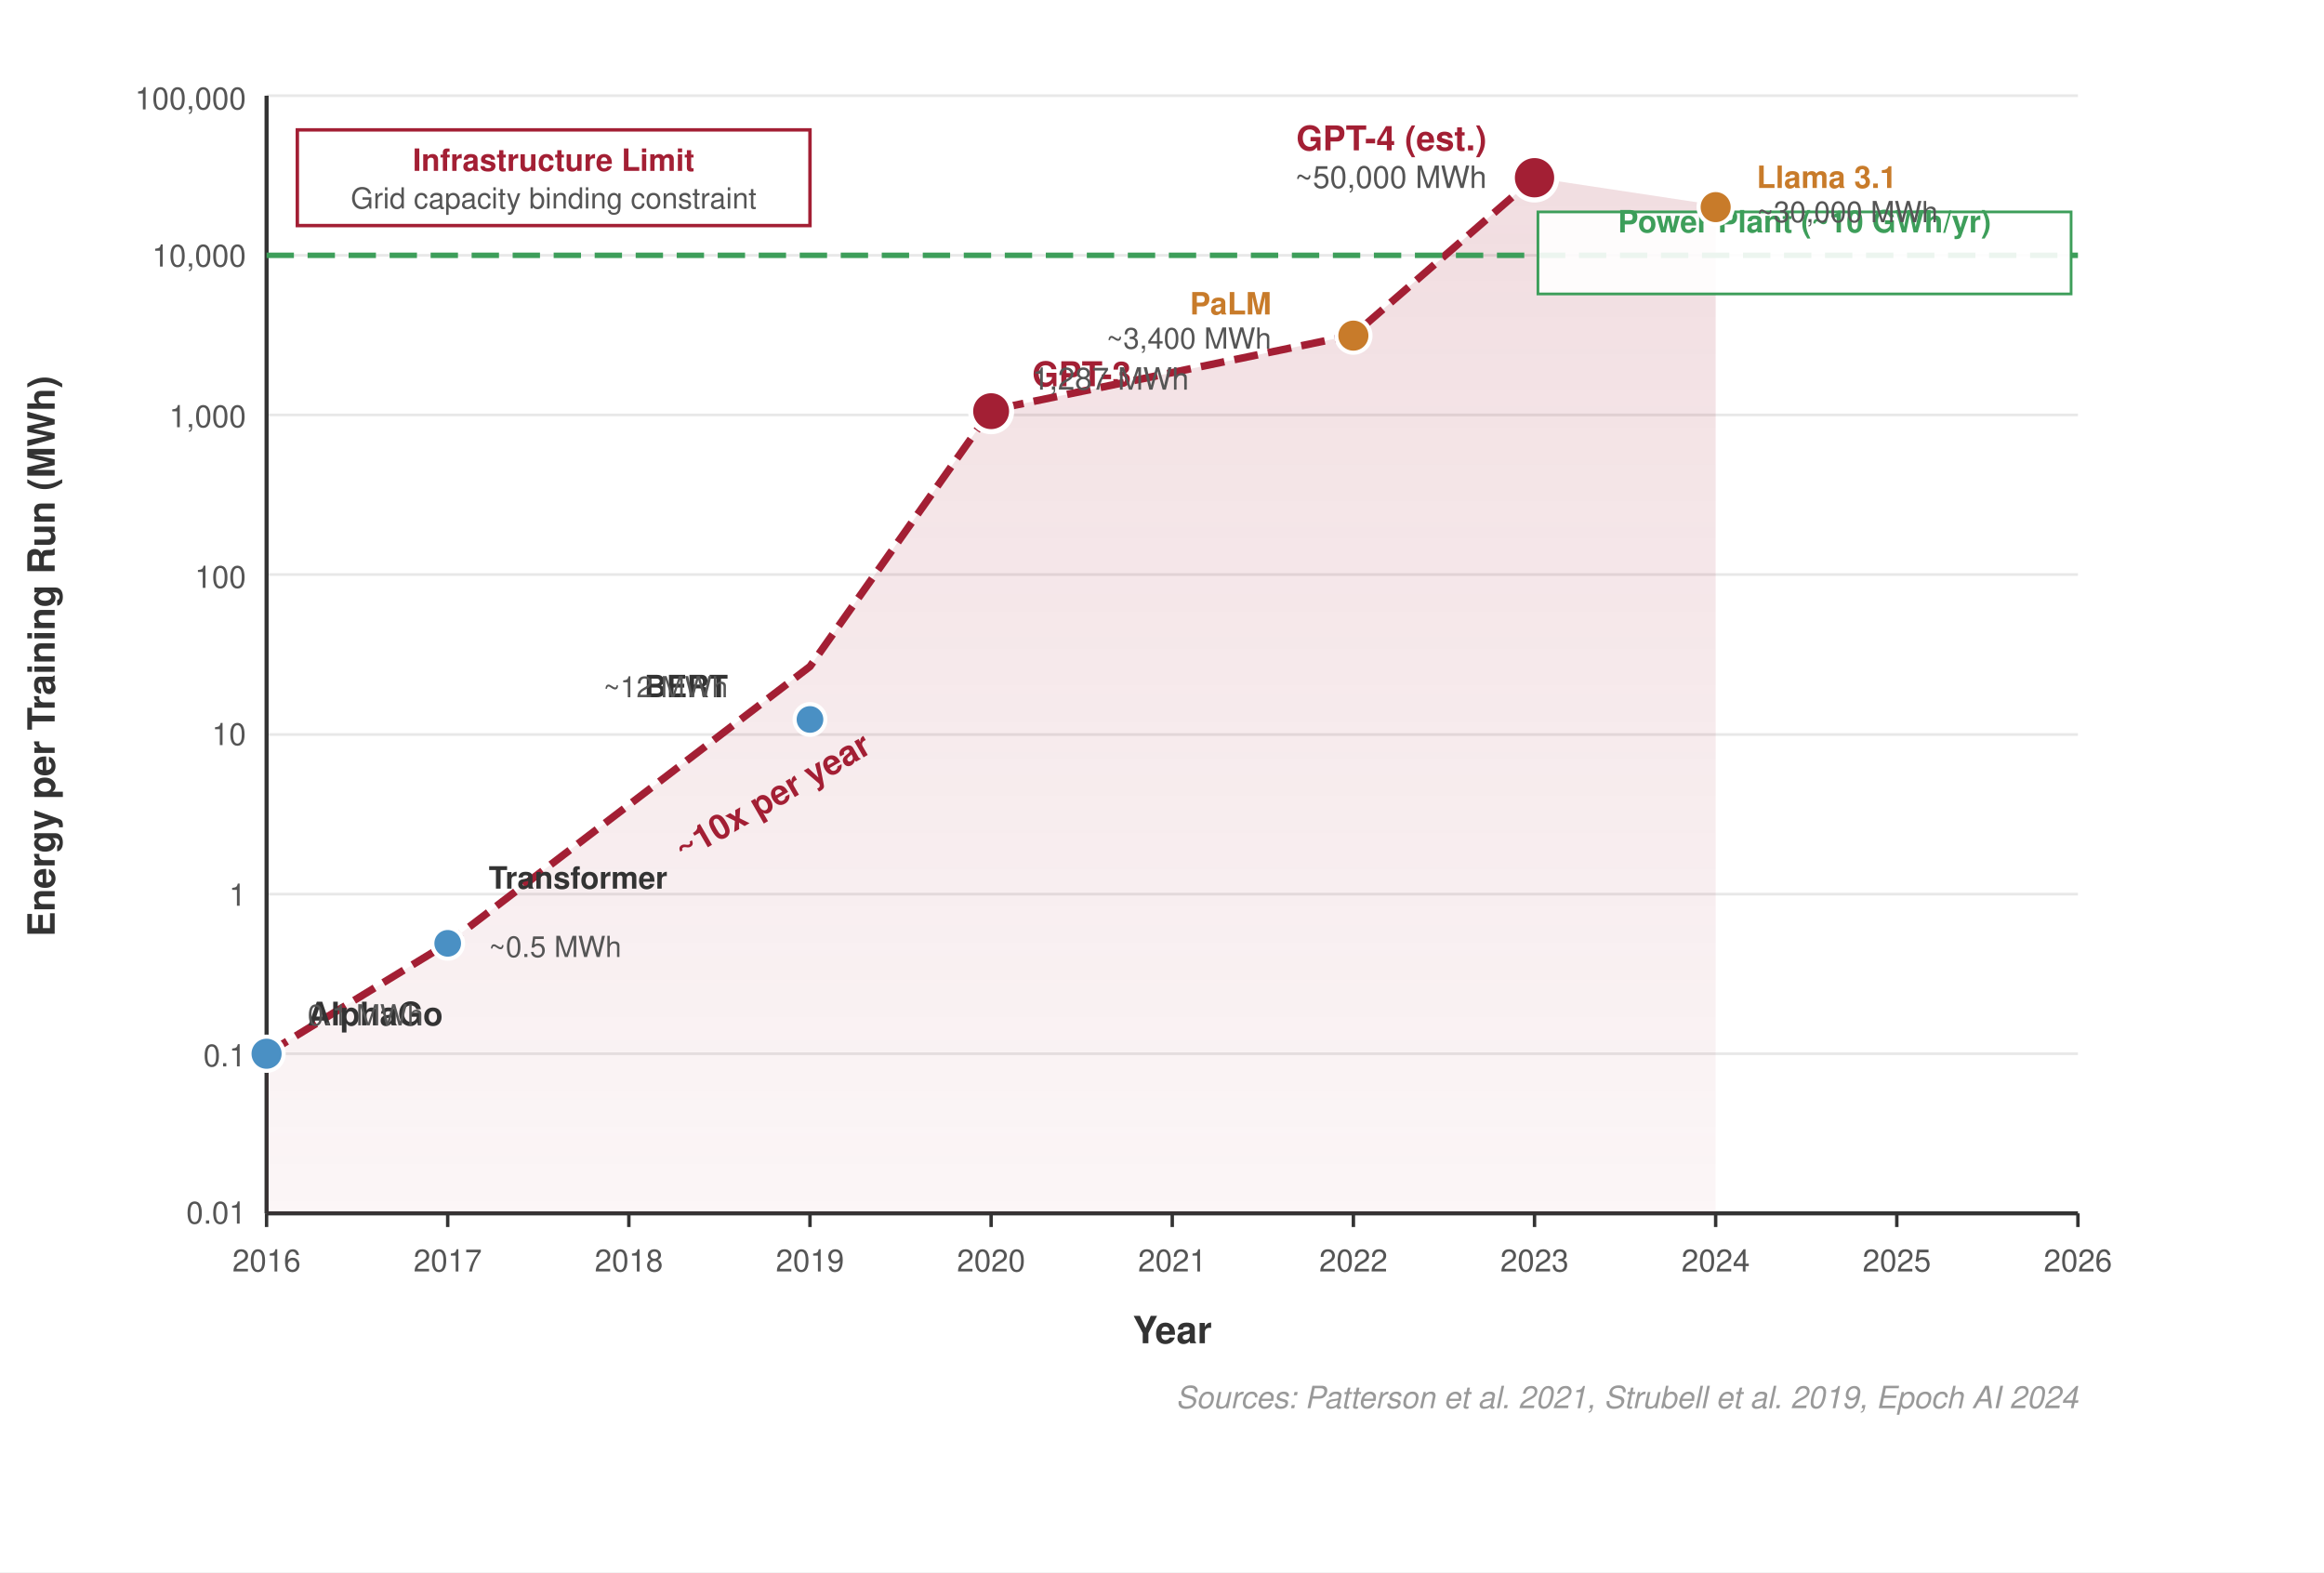
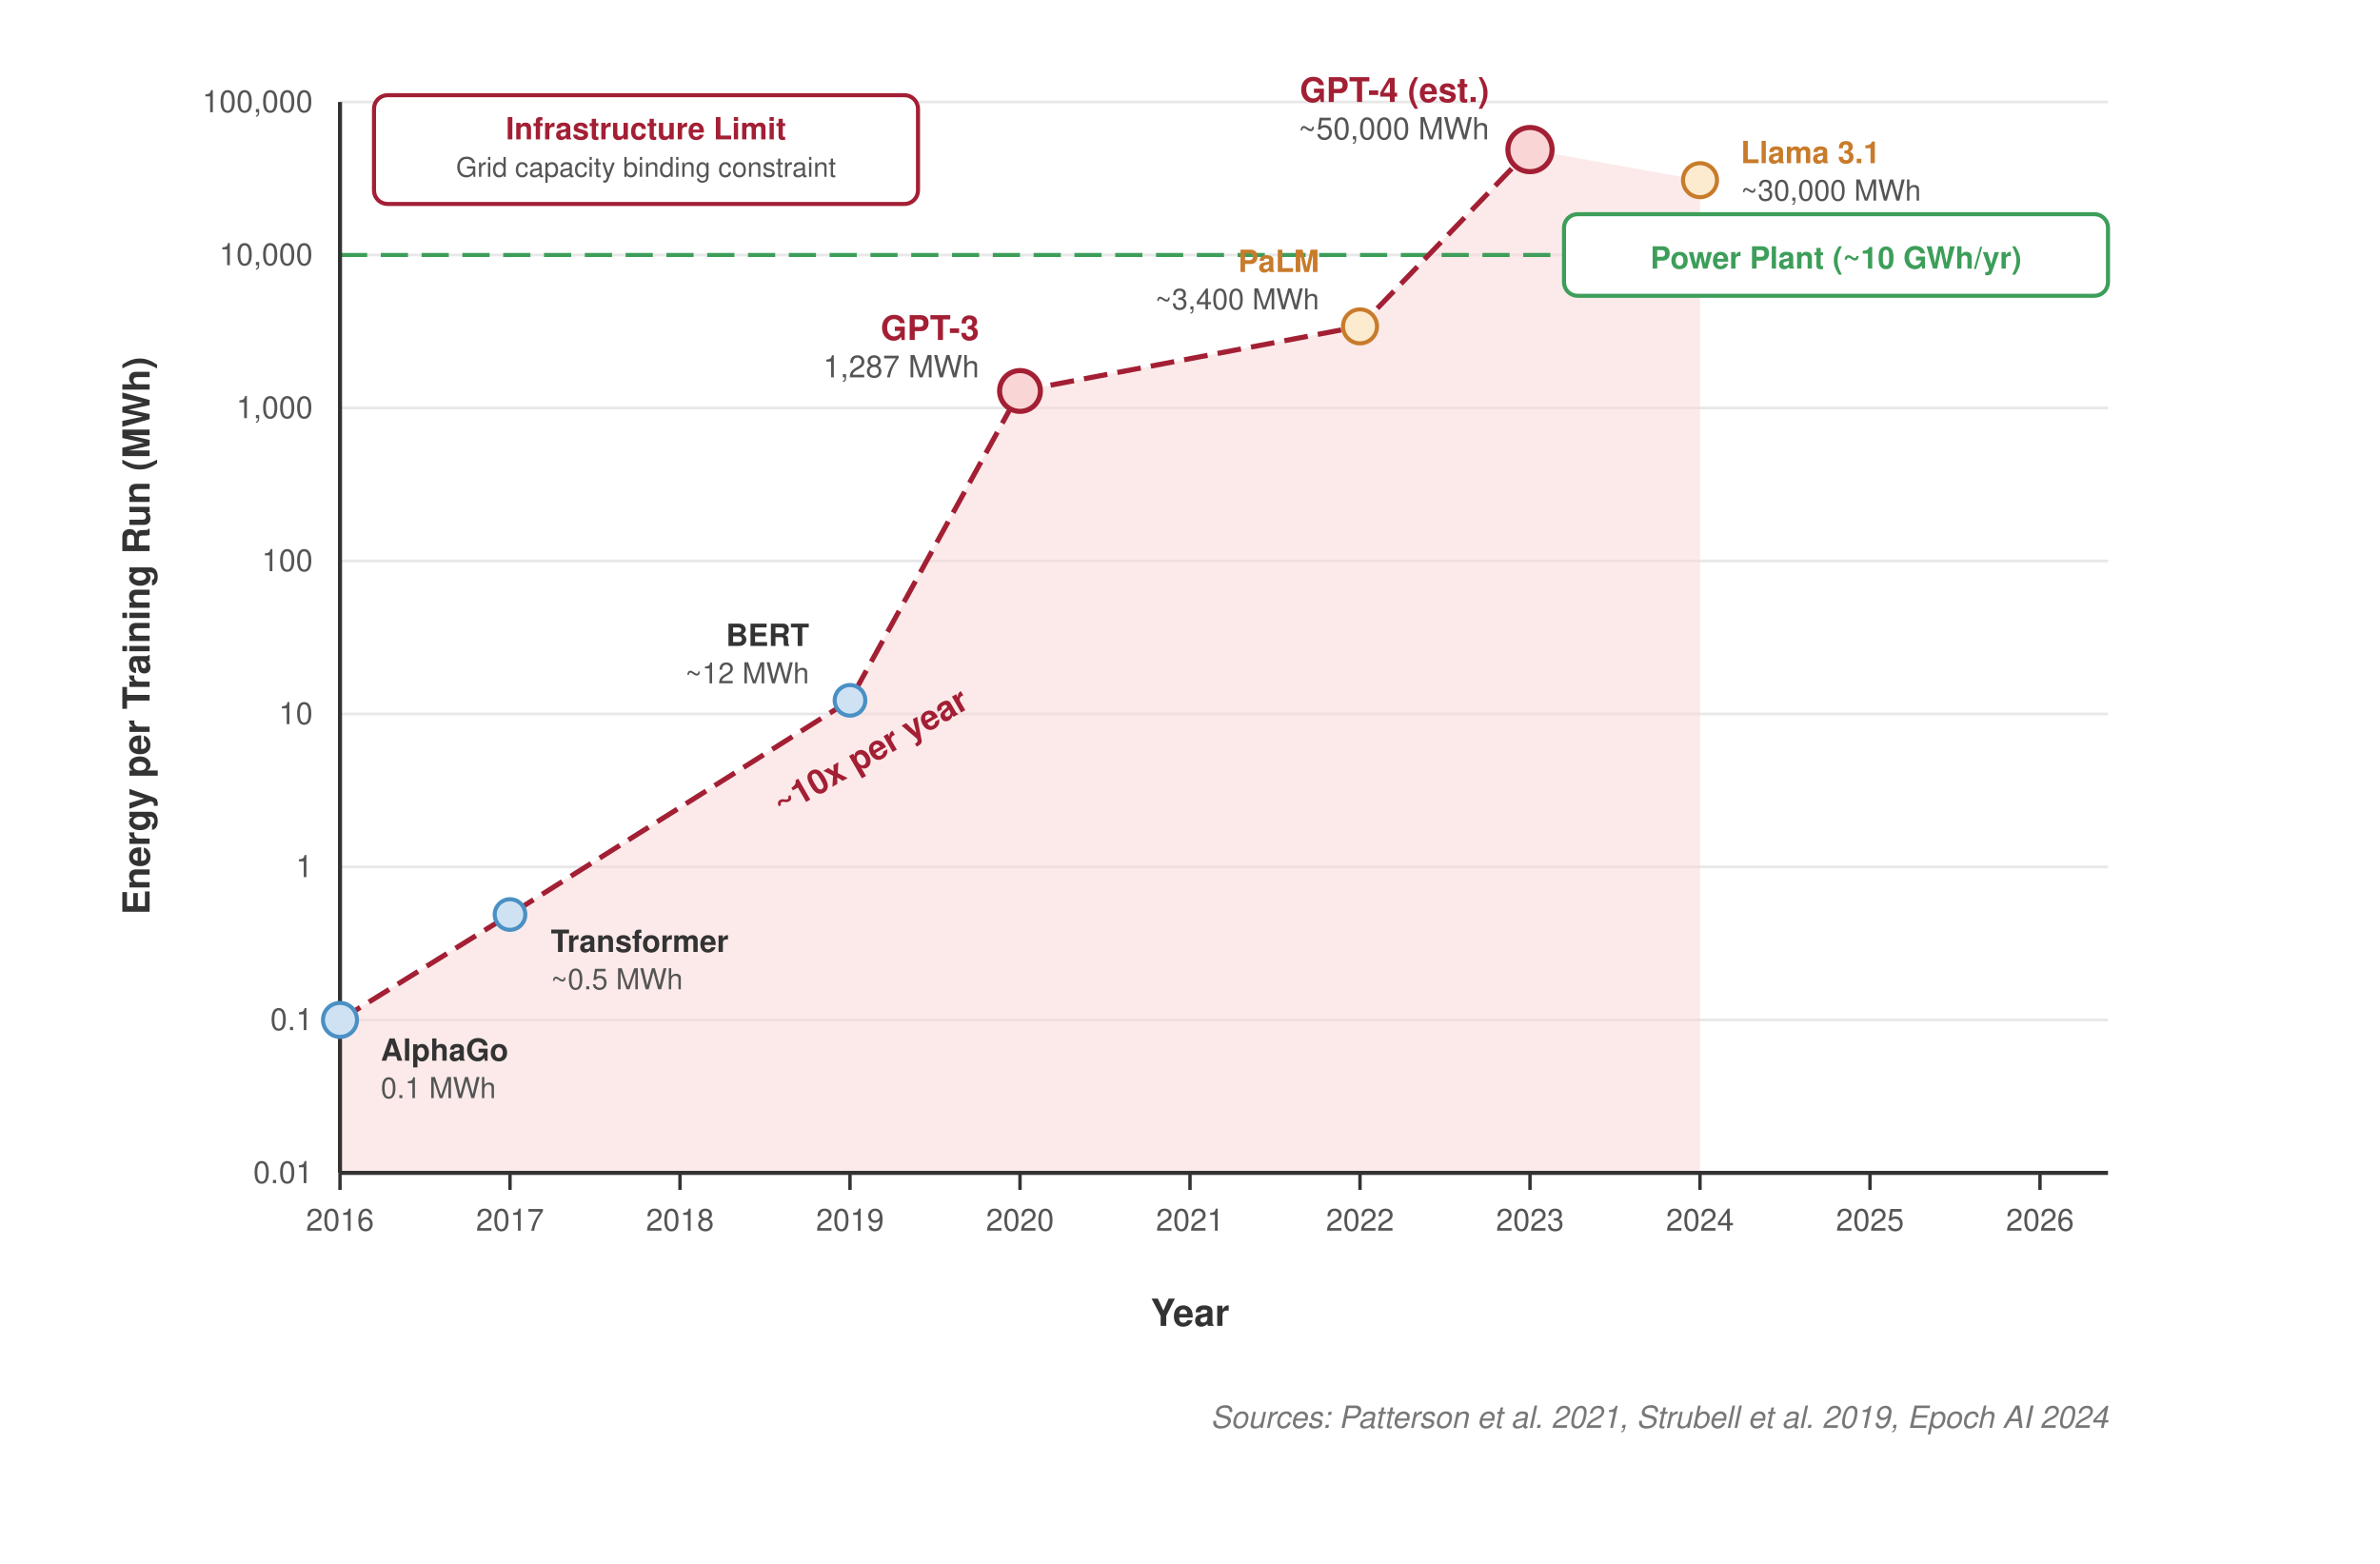
- <svg xmlns="http://www.w3.org/2000/svg" viewBox="0 0 680 460" font-family="Helvetica Neue, Helvetica, Arial, sans-serif">
-   <rect width="680" height="460" fill="#fff" />
-   <defs>
-     <marker id="arrow" markerWidth="8" markerHeight="6" refX="7" refY="3" orient="auto">
-       <path d="M0,0 L8,3 L0,6 Z" fill="#333" />
-     </marker>
-     <linearGradient id="deficitFill" x1="0" y1="0" x2="0" y2="1">
-       <stop offset="0%" stop-color="#a31f34" stop-opacity="0.15" />
-       <stop offset="100%" stop-color="#a31f34" stop-opacity="0.04" />
-     </linearGradient>
-   </defs>
+ <svg xmlns="http://www.w3.org/2000/svg" viewBox="-20 0 700 460" font-family="Helvetica Neue, Helvetica, Arial, sans-serif">
+   <rect x="-20" y="0" width="700" height="460" fill="#ffffff" />
  <g stroke="#e8e8e8" stroke-width="0.8">
-     <line x1="78" y1="355" x2="608" y2="355" />
-     <line x1="78" y1="308.3" x2="608" y2="308.3" />
-     <line x1="78" y1="261.6" x2="608" y2="261.6" />
-     <line x1="78" y1="214.9" x2="608" y2="214.9" />
-     <line x1="78" y1="168.1" x2="608" y2="168.1" />
-     <line x1="78" y1="121.4" x2="608" y2="121.4" />
-     <line x1="78" y1="74.7" x2="608" y2="74.7" />
-     <line x1="78" y1="28" x2="608" y2="28" />
+     <line x1="80" y1="345" x2="600" y2="345" />
+     <line x1="80" y1="300" x2="600" y2="300" />
+     <line x1="80" y1="255" x2="600" y2="255" />
+     <line x1="80" y1="210" x2="600" y2="210" />
+     <line x1="80" y1="165" x2="600" y2="165" />
+     <line x1="80" y1="120" x2="600" y2="120" />
+     <line x1="80" y1="75" x2="600" y2="75" />
+     <line x1="80" y1="30" x2="600" y2="30" />
  </g>
-   <line x1="78" y1="355" x2="608" y2="355" stroke="#333" stroke-width="1.2" />
-   <line x1="78" y1="28" x2="78" y2="355" stroke="#333" stroke-width="1.2" />
-   <g font-size="9" fill="#555" text-anchor="end">
-     <text x="72" y="358">0.01</text>
-     <text x="72" y="312">0.1</text>
-     <text x="72" y="265">1</text>
-     <text x="72" y="218">10</text>
-     <text x="72" y="172">100</text>
-     <text x="72" y="125">1,000</text>
+   <path d="M80,300 L130,269 L230,206 L280,115 L380,96 L430,44 L480,53 L480,345 L80,345 Z" fill="#f9d6d5" fill-opacity="0.5" />
+   <line x1="80" y1="75" x2="600" y2="75" stroke="#3d9e5a" stroke-width="1.2" stroke-dasharray="8,4" />
+   <rect x="440" y="63" width="160" height="24" rx="4" fill="#ffffff" stroke="#3d9e5a" stroke-width="1.2" />
+   <text x="520" y="79" text-anchor="middle" font-size="9" font-weight="700" fill="#3d9e5a">Power Plant (~10 GWh/yr)</text>
+   <line x1="80" y1="30" x2="80" y2="345" stroke="#333333" stroke-width="1.2" />
+   <line x1="80" y1="345" x2="600" y2="345" stroke="#333333" stroke-width="1.2" />
+   <g font-size="9" fill="#555555" text-anchor="end">
+     <text x="72" y="348">0.01</text>
+     <text x="72" y="303">0.1</text>
+     <text x="72" y="258">1</text>
+     <text x="72" y="213">10</text>
+     <text x="72" y="168">100</text>
+     <text x="72" y="123">1,000</text>
    <text x="72" y="78">10,000</text>
-     <text x="72" y="32">100,000</text>
+     <text x="72" y="33">100,000</text>
  </g>
-   <text x="16" y="192" text-anchor="middle" font-size="11" font-weight="600" fill="#333" transform="rotate(-90,16,192)">Energy per Training Run (MWh)</text>
-   <g font-size="9" fill="#555" text-anchor="middle">
-     <text x="78" y="372">2016</text>
-     <text x="131" y="372">2017</text>
-     <text x="184" y="372">2018</text>
-     <text x="237" y="372">2019</text>
-     <text x="290" y="372">2020</text>
-     <text x="343" y="372">2021</text>
-     <text x="396" y="372">2022</text>
-     <text x="449" y="372">2023</text>
-     <text x="502" y="372">2024</text>
-     <text x="555" y="372">2025</text>
-     <text x="608" y="372">2026</text>
+   <text x="24" y="187" text-anchor="middle" font-size="11" font-weight="600" fill="#333333" transform="rotate(-90,24,187)">Energy per Training Run (MWh)</text>
+   <g font-size="9" fill="#555555" text-anchor="middle">
+     <text x="80" y="362">2016</text>
+     <text x="130" y="362">2017</text>
+     <text x="180" y="362">2018</text>
+     <text x="230" y="362">2019</text>
+     <text x="280" y="362">2020</text>
+     <text x="330" y="362">2021</text>
+     <text x="380" y="362">2022</text>
+     <text x="430" y="362">2023</text>
+     <text x="480" y="362">2024</text>
+     <text x="530" y="362">2025</text>
+     <text x="580" y="362">2026</text>
  </g>
-   <g stroke="#333" stroke-width="1">
-     <line x1="78" y1="355" x2="78" y2="359" />
-     <line x1="131" y1="355" x2="131" y2="359" />
-     <line x1="184" y1="355" x2="184" y2="359" />
-     <line x1="237" y1="355" x2="237" y2="359" />
-     <line x1="290" y1="355" x2="290" y2="359" />
-     <line x1="343" y1="355" x2="343" y2="359" />
-     <line x1="396" y1="355" x2="396" y2="359" />
-     <line x1="449" y1="355" x2="449" y2="359" />
-     <line x1="502" y1="355" x2="502" y2="359" />
-     <line x1="555" y1="355" x2="555" y2="359" />
-     <line x1="608" y1="355" x2="608" y2="359" />
+   <g stroke="#333333" stroke-width="1">
+     <line x1="80" y1="345" x2="80" y2="350" />
+     <line x1="130" y1="345" x2="130" y2="350" />
+     <line x1="180" y1="345" x2="180" y2="350" />
+     <line x1="230" y1="345" x2="230" y2="350" />
+     <line x1="280" y1="345" x2="280" y2="350" />
+     <line x1="330" y1="345" x2="330" y2="350" />
+     <line x1="380" y1="345" x2="380" y2="350" />
+     <line x1="430" y1="345" x2="430" y2="350" />
+     <line x1="480" y1="345" x2="480" y2="350" />
+     <line x1="530" y1="345" x2="530" y2="350" />
+     <line x1="580" y1="345" x2="580" y2="350" />
  </g>
-   <text x="343" y="393" text-anchor="middle" font-size="11" font-weight="600" fill="#333">Year</text>
-   <path d="M78,308.3 L131,276 L237,195 L290,120 L396,98 L449,52 L502,60 L502,355 L78,355 Z" fill="url(#deficitFill)" />
-   <path d="M78,308.3 L131,276 L237,195 L290,120 L396,98 L449,52" fill="none" stroke="#a31f34" stroke-width="2.2" stroke-dasharray="7,3" />
-   <line x1="78" y1="74.7" x2="608" y2="74.7" stroke="#3d9e5a" stroke-width="1.6" stroke-dasharray="8,4" />
-   <rect x="450" y="62" width="156" height="24" fill="#fff" fill-opacity="0.9" stroke="#3d9e5a" stroke-width="0.8" />
-   <text x="528" y="68.0" text-anchor="middle" font-size="9" font-weight="700" fill="#3d9e5a">Power Plant (~10 GWh/yr)</text>
-   <circle cx="78" cy="308.3" r="5" fill="#4a90c4" stroke="#fff" stroke-width="1.2" />
-   <text x="90" y="300" font-size="9.5" font-weight="700" fill="#333">AlphaGo</text>
-   <text x="90" y="300.0" font-size="8.5" fill="#555">0.1 MWh</text>
-   <circle cx="131" cy="276" r="4.5" fill="#4a90c4" stroke="#fff" stroke-width="1.2" />
-   <text x="143" y="260.0" font-size="9" font-weight="700" fill="#333">Transformer</text>
-   <text x="143" y="280" font-size="8.5" fill="#555">~0.5 MWh</text>
-   <circle cx="237" cy="210.5" r="4.5" fill="#4a90c4" stroke="#fff" stroke-width="1.2" />
-   <text x="213" y="204" font-size="9" font-weight="700" fill="#333" text-anchor="end">BERT</text>
-   <text x="213" y="204.0" font-size="8.5" fill="#555" text-anchor="end">~12 MWh</text>
-   <circle cx="290" cy="120.3" r="6" fill="#a31f34" stroke="#fff" stroke-width="1.5" />
-   <text x="302" y="113" font-size="10" font-weight="700" fill="#a31f34">GPT-3</text>
-   <text x="302" y="114.0" font-size="9" fill="#555">1,287 MWh</text>
-   <circle cx="396" cy="98.2" r="5" fill="#c87b2a" stroke="#fff" stroke-width="1.2" />
-   <text x="372" y="92" font-size="9" font-weight="700" fill="#c87b2a" text-anchor="end">PaLM</text>
-   <text x="372" y="102" font-size="8.5" fill="#555" text-anchor="end">~3,400 MWh</text>
-   <circle cx="449" cy="52" r="6.5" fill="#a31f34" stroke="#fff" stroke-width="1.5" />
-   <text x="435" y="44" font-size="10" font-weight="700" fill="#a31f34" text-anchor="end">GPT-4 (est.)</text>
-   <text x="435" y="55" font-size="9" fill="#555" text-anchor="end">~50,000 MWh</text>
-   <circle cx="502" cy="60.6" r="5" fill="#c87b2a" stroke="#fff" stroke-width="1.2" />
-   <text x="514" y="55" font-size="9" font-weight="700" fill="#c87b2a">Llama 3.1</text>
-   <text x="514" y="65" font-size="8.5" fill="#555">~30,000 MWh</text>
-   <text x="200" y="252" font-size="10" font-weight="700" fill="#a31f34" transform="rotate(-30,200,252)">~10x per year</text>
-   <rect x="87" y="38" width="150" height="28" fill="#fff" stroke="#a31f34" stroke-width="1" />
-   <text x="162" y="50" text-anchor="middle" font-size="9" font-weight="700" fill="#a31f34">Infrastructure Limit</text>
-   <text x="162" y="61" text-anchor="middle" font-size="8.5" fill="#555">Grid capacity binding constraint</text>
-   <text x="608" y="412" text-anchor="end" font-size="9" fill="#999" font-style="italic">Sources: Patterson et al. 2021, Strubell et al. 2019, Epoch AI 2024</text>
+   <text x="330" y="390" text-anchor="middle" font-size="11" font-weight="600" fill="#333333">Year</text>
+   <path d="M80,300 L130,269 L230,206 L280,115 L380,96 L430,44" fill="none" stroke="#a31f34" stroke-width="1.5" stroke-dasharray="7,3" />
+   <text x="210" y="240" font-size="10" font-weight="700" fill="#a31f34" transform="rotate(-30,210,240)">~10x per year</text>
+   <rect x="90" y="28" width="160" height="32" rx="4" fill="#ffffff" stroke="#a31f34" stroke-width="1.2" />
+   <text x="170" y="41" text-anchor="middle" font-size="9" font-weight="700" fill="#a31f34">Infrastructure Limit</text>
+   <text x="170" y="52" text-anchor="middle" font-size="8" fill="#555555">Grid capacity binding constraint</text>
+   <circle cx="80" cy="300" r="5" fill="#cfe2f3" stroke="#4a90c4" stroke-width="1.2" />
+   <text x="92" y="312" font-size="9" font-weight="700" fill="#333333">AlphaGo</text>
+   <text x="92" y="323" font-size="8.5" fill="#555555">0.1 MWh</text>
+   <circle cx="130" cy="269" r="4.5" fill="#cfe2f3" stroke="#4a90c4" stroke-width="1.2" />
+   <text x="142" y="280" font-size="9" font-weight="700" fill="#333333">Transformer</text>
+   <text x="142" y="291" font-size="8.5" fill="#555555">~0.5 MWh</text>
+   <circle cx="230" cy="206" r="4.5" fill="#cfe2f3" stroke="#4a90c4" stroke-width="1.2" />
+   <text x="218" y="190" font-size="9" font-weight="700" fill="#333333" text-anchor="end">BERT</text>
+   <text x="218" y="201" font-size="8.5" fill="#555555" text-anchor="end">~12 MWh</text>
+   <circle cx="280" cy="115" r="6" fill="#f9d6d5" stroke="#a31f34" stroke-width="1.5" />
+   <text x="268" y="100" font-size="10" font-weight="700" fill="#a31f34" text-anchor="end">GPT-3</text>
+   <text x="268" y="111" font-size="9" fill="#555555" text-anchor="end">1,287 MWh</text>
+   <circle cx="380" cy="96" r="5" fill="#fdebd0" stroke="#c87b2a" stroke-width="1.2" />
+   <text x="368" y="80" font-size="9" font-weight="700" fill="#c87b2a" text-anchor="end">PaLM</text>
+   <text x="368" y="91" font-size="8.5" fill="#555555" text-anchor="end">~3,400 MWh</text>
+   <circle cx="430" cy="44" r="6.5" fill="#f9d6d5" stroke="#a31f34" stroke-width="1.5" />
+   <text x="418" y="30" font-size="10" font-weight="700" fill="#a31f34" text-anchor="end">GPT-4 (est.)</text>
+   <text x="418" y="41" font-size="9" fill="#555555" text-anchor="end">~50,000 MWh</text>
+   <circle cx="480" cy="53" r="5" fill="#fdebd0" stroke="#c87b2a" stroke-width="1.2" />
+   <text x="492" y="48" font-size="9" font-weight="700" fill="#c87b2a">Llama 3.1</text>
+   <text x="492" y="59" font-size="8.5" fill="#555555">~30,000 MWh</text>
+   <text x="600" y="420" text-anchor="end" font-size="9" fill="#777777" font-style="italic">Sources: Patterson et al. 2021, Strubell et al. 2019, Epoch AI 2024</text>
</svg>
